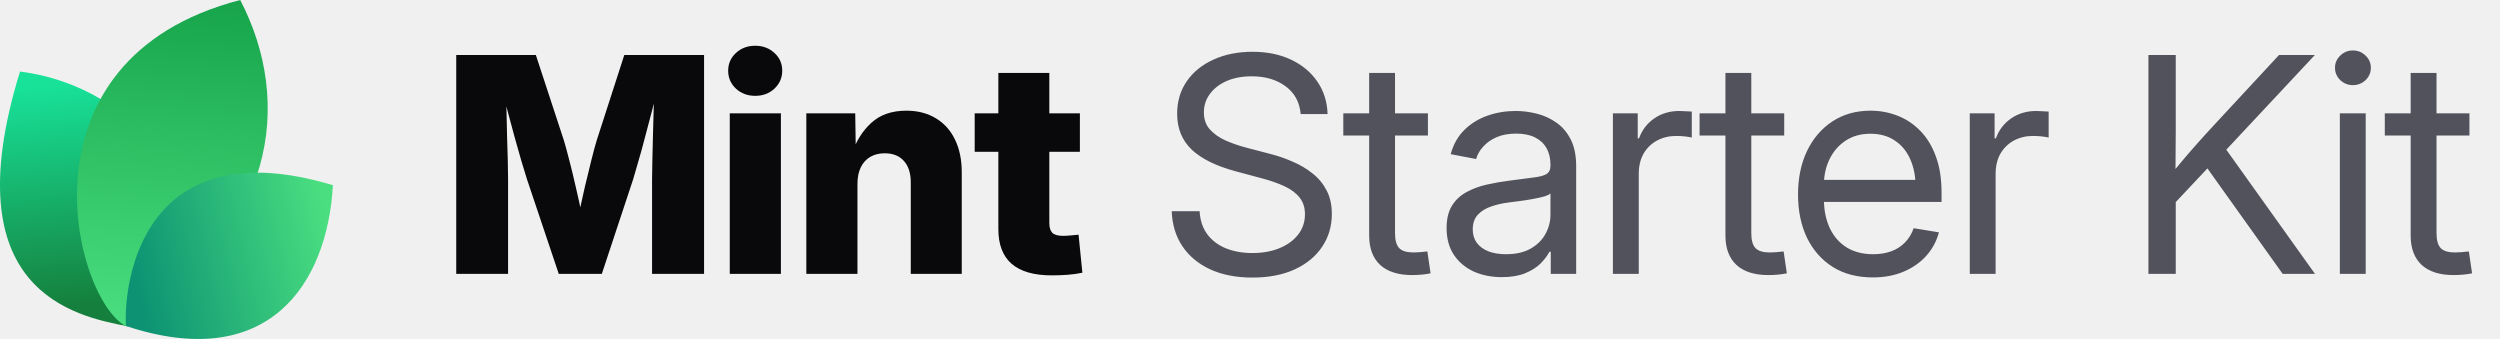
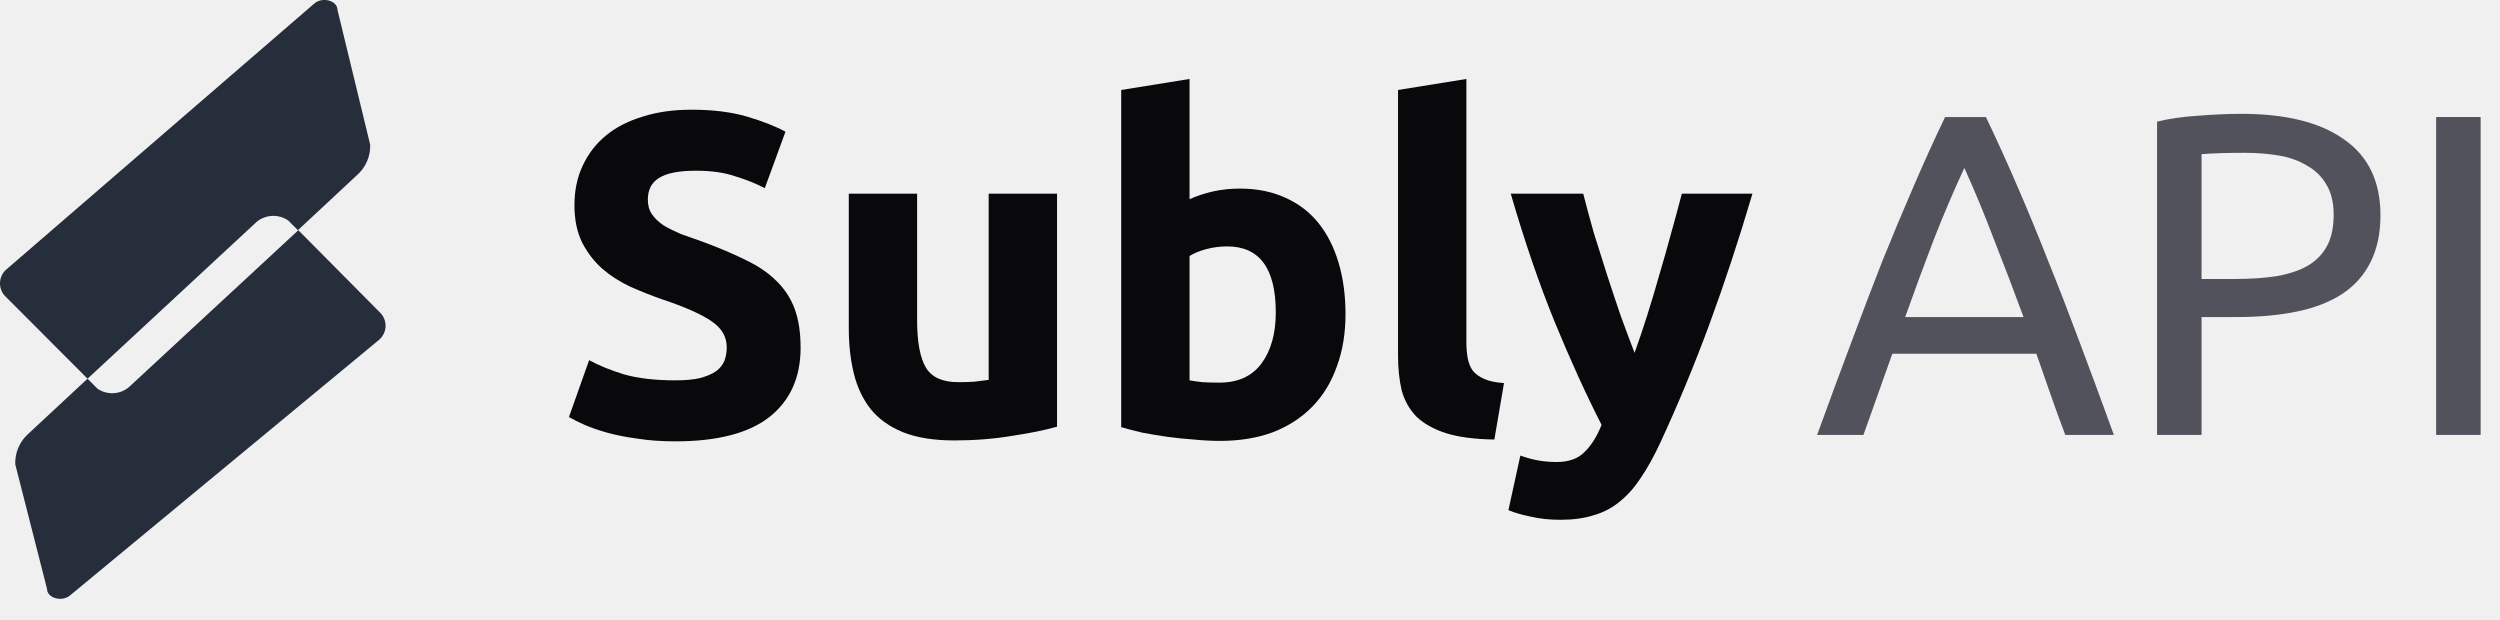
- <svg xmlns="http://www.w3.org/2000/svg" width="177" height="24" viewBox="0 0 177 24" fill="none">
-   <path d="M9.061 23.108C5.268 22.377 -3.391 20.627 1.417 5.064C9.634 6.099 16.973 14.064 9.061 23.108Z" fill="url(#paint0_linear_17557_2020)" />
-   <path d="M8.919 23.094C5.276 21.222 0.784 4.209 17.007 0C20.757 7.193 19.621 16.545 8.919 23.094Z" fill="url(#paint1_linear_17557_2020)" />
-   <path d="M8.914 23.079C8.735 19.882 10.159 9.085 23.57 13.111C23.181 20.123 18.984 26.418 8.914 23.079Z" fill="url(#paint2_linear_17557_2020)" />
-   <path d="M32.301 19.392V3.894H37.938L39.925 9.948C40.036 10.315 40.164 10.787 40.31 11.362C40.462 11.938 40.611 12.552 40.757 13.204C40.91 13.855 41.048 14.483 41.173 15.086C41.305 15.682 41.412 16.192 41.495 16.615H40.695C40.771 16.192 40.871 15.682 40.996 15.086C41.128 14.49 41.267 13.866 41.412 13.214C41.565 12.562 41.714 11.948 41.86 11.373C42.005 10.79 42.133 10.315 42.244 9.948L44.2 3.894H49.848V19.392H46.166V12.704C46.166 12.357 46.173 11.917 46.187 11.383C46.2 10.849 46.214 10.27 46.228 9.646C46.249 9.022 46.266 8.391 46.28 7.753C46.301 7.115 46.311 6.519 46.311 5.964H46.623C46.485 6.561 46.332 7.181 46.166 7.826C45.999 8.471 45.833 9.102 45.666 9.719C45.507 10.336 45.351 10.901 45.198 11.414C45.053 11.928 44.928 12.357 44.824 12.704L42.608 19.392H39.561L37.314 12.704C37.203 12.357 37.072 11.928 36.919 11.414C36.773 10.901 36.614 10.34 36.441 9.729C36.274 9.112 36.104 8.481 35.931 7.836C35.764 7.192 35.608 6.567 35.463 5.964H35.827C35.834 6.512 35.844 7.105 35.858 7.743C35.872 8.374 35.886 9.005 35.9 9.636C35.92 10.26 35.938 10.839 35.952 11.373C35.965 11.907 35.972 12.351 35.972 12.704V19.392H32.301ZM51.668 19.392V8.024H55.288V19.392H51.668ZM53.468 6.786C52.927 6.786 52.473 6.616 52.105 6.276C51.738 5.93 51.554 5.507 51.554 5.007C51.554 4.508 51.738 4.088 52.105 3.749C52.473 3.409 52.927 3.239 53.468 3.239C54.009 3.239 54.463 3.409 54.83 3.749C55.198 4.082 55.382 4.501 55.382 5.007C55.382 5.507 55.198 5.93 54.83 6.276C54.463 6.616 54.009 6.786 53.468 6.786ZM60.708 13.027V19.392H57.088V8.024H60.551L60.593 10.967H60.281C60.593 10.024 61.061 9.268 61.685 8.7C62.309 8.124 63.138 7.836 64.171 7.836C64.975 7.836 65.672 8.017 66.262 8.377C66.851 8.731 67.302 9.234 67.614 9.885C67.933 10.537 68.092 11.307 68.092 12.194V19.392H64.483V12.912C64.483 12.26 64.32 11.754 63.994 11.394C63.675 11.033 63.221 10.853 62.632 10.853C62.25 10.853 61.914 10.936 61.623 11.102C61.332 11.269 61.106 11.515 60.947 11.841C60.787 12.16 60.708 12.555 60.708 13.027ZM76.456 8.024V10.749H69.008V8.024H76.456ZM70.683 5.163H74.292V15.783C74.292 16.102 74.361 16.334 74.5 16.48C74.646 16.625 74.899 16.698 75.259 16.698C75.405 16.698 75.596 16.688 75.831 16.667C76.074 16.646 76.251 16.629 76.362 16.615L76.632 19.309C76.313 19.378 75.963 19.427 75.582 19.455C75.207 19.482 74.836 19.496 74.469 19.496C73.2 19.496 72.25 19.222 71.619 18.674C70.995 18.127 70.683 17.308 70.683 16.22V5.163Z" fill="#09090B" />
-   <path d="M88.667 19.652C87.523 19.652 86.528 19.458 85.682 19.07C84.843 18.681 84.188 18.137 83.716 17.437C83.245 16.736 82.992 15.908 82.957 14.951H84.933C84.968 15.596 85.148 16.14 85.474 16.584C85.8 17.021 86.24 17.354 86.795 17.582C87.35 17.804 87.974 17.915 88.667 17.915C89.388 17.915 90.026 17.801 90.581 17.572C91.143 17.343 91.583 17.024 91.902 16.615C92.228 16.199 92.391 15.717 92.391 15.169C92.391 14.698 92.266 14.306 92.017 13.994C91.767 13.675 91.413 13.408 90.956 13.193C90.498 12.978 89.954 12.787 89.323 12.621L87.502 12.132C86.123 11.765 85.082 11.255 84.382 10.603C83.689 9.944 83.342 9.095 83.342 8.055C83.342 7.174 83.571 6.404 84.028 5.746C84.486 5.087 85.117 4.577 85.921 4.217C86.726 3.849 87.645 3.666 88.678 3.666C89.718 3.666 90.63 3.853 91.413 4.227C92.204 4.602 92.824 5.122 93.275 5.787C93.726 6.446 93.965 7.209 93.993 8.076H92.089C92.013 7.23 91.656 6.574 91.018 6.11C90.387 5.638 89.586 5.403 88.615 5.403C87.95 5.403 87.36 5.513 86.847 5.735C86.341 5.957 85.946 6.262 85.661 6.651C85.377 7.032 85.235 7.469 85.235 7.961C85.235 8.447 85.377 8.849 85.661 9.168C85.946 9.48 86.317 9.74 86.774 9.948C87.232 10.149 87.724 10.319 88.251 10.457L89.884 10.884C90.439 11.023 90.977 11.206 91.496 11.435C92.023 11.657 92.495 11.934 92.911 12.267C93.334 12.593 93.67 12.995 93.92 13.474C94.17 13.945 94.294 14.504 94.294 15.149C94.294 16.015 94.066 16.788 93.608 17.468C93.157 18.148 92.512 18.681 91.673 19.07C90.834 19.458 89.832 19.652 88.667 19.652ZM101.097 8.024V9.594H95.106V8.024H101.097ZM96.937 5.163H98.767V16.521C98.767 17 98.865 17.347 99.059 17.562C99.26 17.77 99.6 17.874 100.078 17.874C100.21 17.874 100.366 17.867 100.546 17.853C100.733 17.832 100.903 17.815 101.056 17.801L101.285 19.351C101.097 19.392 100.886 19.423 100.65 19.444C100.414 19.465 100.189 19.475 99.974 19.475C98.996 19.475 98.244 19.236 97.717 18.758C97.197 18.272 96.937 17.579 96.937 16.677V5.163ZM106.33 19.621C105.595 19.621 104.932 19.489 104.343 19.226C103.754 18.955 103.285 18.564 102.939 18.05C102.592 17.53 102.419 16.896 102.419 16.147C102.419 15.495 102.547 14.965 102.804 14.556C103.06 14.146 103.403 13.828 103.833 13.599C104.263 13.363 104.742 13.186 105.269 13.068C105.796 12.95 106.333 12.857 106.881 12.787C107.574 12.69 108.132 12.617 108.555 12.569C108.978 12.52 109.287 12.441 109.481 12.33C109.675 12.212 109.772 12.014 109.772 11.737V11.654C109.772 11.203 109.679 10.815 109.492 10.489C109.311 10.163 109.041 9.91 108.68 9.729C108.32 9.549 107.872 9.459 107.338 9.459C106.805 9.459 106.34 9.546 105.945 9.719C105.556 9.892 105.241 10.118 104.998 10.395C104.755 10.665 104.593 10.953 104.509 11.258L102.71 10.915C102.897 10.222 103.22 9.65 103.677 9.199C104.135 8.748 104.679 8.412 105.31 8.19C105.941 7.968 106.607 7.857 107.307 7.857C107.8 7.857 108.295 7.92 108.795 8.044C109.301 8.169 109.765 8.381 110.188 8.679C110.611 8.97 110.951 9.369 111.208 9.875C111.464 10.374 111.593 11.005 111.593 11.768V19.392H109.793V17.822H109.7C109.568 18.085 109.363 18.359 109.086 18.643C108.809 18.921 108.444 19.153 107.994 19.34C107.543 19.527 106.988 19.621 106.33 19.621ZM106.621 17.998C107.321 17.998 107.904 17.867 108.368 17.603C108.84 17.333 109.19 16.986 109.419 16.563C109.654 16.133 109.772 15.682 109.772 15.211V13.692C109.703 13.769 109.554 13.841 109.325 13.911C109.096 13.973 108.829 14.032 108.524 14.088C108.226 14.143 107.921 14.192 107.609 14.233C107.304 14.275 107.033 14.309 106.798 14.337C106.354 14.393 105.938 14.49 105.549 14.628C105.168 14.76 104.86 14.954 104.624 15.211C104.388 15.467 104.27 15.811 104.27 16.241C104.27 16.615 104.367 16.934 104.561 17.198C104.762 17.461 105.04 17.662 105.393 17.801C105.747 17.933 106.156 17.998 106.621 17.998ZM114.193 19.392V8.024H115.951V9.792H116.045C116.253 9.209 116.61 8.741 117.116 8.388C117.622 8.034 118.219 7.857 118.905 7.857C119.058 7.857 119.217 7.864 119.384 7.878C119.55 7.885 119.682 7.892 119.779 7.899V9.74C119.716 9.719 119.578 9.695 119.363 9.667C119.155 9.639 118.922 9.625 118.666 9.625C118.174 9.625 117.726 9.733 117.324 9.948C116.922 10.163 116.603 10.471 116.367 10.874C116.138 11.276 116.024 11.758 116.024 12.319V19.392H114.193ZM126.322 8.024V9.594H120.33V8.024H126.322ZM122.161 5.163H123.992V16.521C123.992 17 124.089 17.347 124.283 17.562C124.484 17.77 124.824 17.874 125.302 17.874C125.434 17.874 125.59 17.867 125.77 17.853C125.958 17.832 126.127 17.815 126.28 17.801L126.509 19.351C126.322 19.392 126.11 19.423 125.874 19.444C125.639 19.465 125.413 19.475 125.198 19.475C124.221 19.475 123.468 19.236 122.941 18.758C122.421 18.272 122.161 17.579 122.161 16.677V5.163ZM132.604 19.642C131.502 19.642 130.555 19.396 129.765 18.903C128.974 18.404 128.364 17.714 127.934 16.834C127.511 15.946 127.3 14.927 127.3 13.775C127.3 12.611 127.511 11.584 127.934 10.697C128.364 9.802 128.964 9.102 129.734 8.596C130.51 8.089 131.408 7.836 132.428 7.836C133.1 7.836 133.738 7.954 134.341 8.19C134.952 8.426 135.489 8.783 135.954 9.261C136.425 9.74 136.793 10.343 137.056 11.071C137.327 11.792 137.462 12.645 137.462 13.63V14.296H128.433V12.735H136.463L135.631 13.297C135.631 12.541 135.506 11.876 135.257 11.3C135.007 10.725 134.643 10.277 134.165 9.958C133.686 9.632 133.107 9.469 132.428 9.469C131.748 9.469 131.162 9.632 130.67 9.958C130.177 10.284 129.796 10.725 129.526 11.279C129.262 11.827 129.13 12.441 129.13 13.12V14.046C129.13 14.864 129.273 15.572 129.557 16.168C129.841 16.757 130.243 17.211 130.763 17.53C131.283 17.842 131.901 17.998 132.615 17.998C133.093 17.998 133.523 17.929 133.905 17.79C134.293 17.645 134.619 17.433 134.882 17.156C135.153 16.879 135.354 16.546 135.486 16.157L137.275 16.449C137.108 17.08 136.81 17.634 136.38 18.113C135.95 18.591 135.413 18.966 134.768 19.236C134.123 19.507 133.402 19.642 132.604 19.642ZM139.459 19.392V8.024H141.217V9.792H141.311C141.519 9.209 141.876 8.741 142.382 8.388C142.888 8.034 143.485 7.857 144.171 7.857C144.324 7.857 144.483 7.864 144.649 7.878C144.816 7.885 144.948 7.892 145.045 7.899V9.74C144.982 9.719 144.844 9.695 144.629 9.667C144.421 9.639 144.188 9.625 143.932 9.625C143.439 9.625 142.992 9.733 142.59 9.948C142.188 10.163 141.869 10.471 141.633 10.874C141.404 11.276 141.29 11.758 141.29 12.319V19.392H139.459ZM153.429 14.961V12.715C153.783 12.257 154.136 11.82 154.49 11.404C154.844 10.981 155.204 10.565 155.572 10.156C155.939 9.74 156.314 9.327 156.695 8.918L161.355 3.894H163.893L157.277 10.967H157.184L153.429 14.961ZM152.108 19.392V3.894H154.043V9.241L154.022 12.559L154.043 13.505V19.392H152.108ZM161.615 19.392L155.967 11.477L157.173 9.969L163.903 19.392H161.615ZM165.661 19.392V8.024H167.492V19.392H165.661ZM166.587 6.027C166.24 6.027 165.942 5.909 165.692 5.673C165.443 5.43 165.318 5.139 165.318 4.799C165.318 4.459 165.443 4.172 165.692 3.936C165.942 3.693 166.24 3.572 166.587 3.572C166.934 3.572 167.232 3.693 167.482 3.936C167.731 4.172 167.856 4.459 167.856 4.799C167.856 5.139 167.731 5.43 167.482 5.673C167.232 5.909 166.934 6.027 166.587 6.027ZM174.836 8.024V9.594H168.844V8.024H174.836ZM170.675 5.163H172.506V16.521C172.506 17 172.603 17.347 172.797 17.562C172.998 17.77 173.338 17.874 173.816 17.874C173.948 17.874 174.104 17.867 174.284 17.853C174.472 17.832 174.641 17.815 174.794 17.801L175.023 19.351C174.836 19.392 174.624 19.423 174.388 19.444C174.153 19.465 173.927 19.475 173.712 19.475C172.735 19.475 171.982 19.236 171.455 18.758C170.935 18.272 170.675 17.579 170.675 16.677V5.163Z" fill="#52525C" />
+ <svg xmlns="http://www.w3.org/2000/svg" width="109" height="27" viewBox="0 0 109 27" fill="none">
+   <g clip-path="url(#clip0_19_23)">
+     <path d="M16.551 13.609L13.008 10.037L5.624 16.876C5.434 17.037 5.196 17.131 4.948 17.143C4.699 17.156 4.453 17.087 4.248 16.946L3.817 16.511L1.241 18.907C1.052 19.073 0.902 19.279 0.803 19.51C0.703 19.741 0.656 19.992 0.665 20.243L2.051 25.677C2.051 26.077 2.697 26.257 3.052 25.962L16.511 14.83C16.601 14.757 16.675 14.665 16.726 14.562C16.778 14.458 16.807 14.344 16.811 14.228C16.815 14.113 16.793 13.997 16.748 13.89C16.704 13.783 16.636 13.687 16.551 13.609Z" fill="#262D3B" />
+     <path d="M12.563 9.611L12.988 10.037L15.56 7.64C15.75 7.475 15.9 7.27 16 7.04C16.101 6.81 16.149 6.56 16.14 6.309L14.714 0.43C14.714 0.03 14.069 -0.15 13.714 0.145L0.3 11.728C0.21 11.8 0.136 11.892 0.084 11.995C0.033 12.099 0.004 12.213 6.64349e-05 12.329C-0.004 12.445 0.018 12.56 0.062 12.667C0.107 12.774 0.175 12.87 0.26 12.948L3.817 16.511L11.187 9.676C11.378 9.517 11.616 9.424 11.864 9.413C12.113 9.401 12.358 9.471 12.563 9.611Z" fill="#262D3B" />
+   </g>
+   <path d="M29.446 16.583C29.886 16.583 30.246 16.55 30.526 16.483C30.819 16.403 31.053 16.303 31.226 16.183C31.399 16.05 31.519 15.897 31.586 15.723C31.653 15.55 31.686 15.357 31.686 15.143C31.686 14.69 31.473 14.317 31.046 14.023C30.619 13.717 29.886 13.39 28.846 13.043C28.393 12.883 27.939 12.703 27.486 12.503C27.033 12.29 26.626 12.03 26.266 11.723C25.906 11.403 25.613 11.023 25.386 10.583C25.159 10.13 25.046 9.583 25.046 8.943C25.046 8.303 25.166 7.73 25.406 7.223C25.646 6.703 25.986 6.263 26.426 5.903C26.866 5.543 27.399 5.27 28.026 5.083C28.653 4.883 29.359 4.783 30.146 4.783C31.079 4.783 31.886 4.883 32.566 5.083C33.246 5.283 33.806 5.503 34.246 5.743L33.346 8.203C32.959 8.003 32.526 7.83 32.046 7.683C31.579 7.523 31.013 7.443 30.346 7.443C29.599 7.443 29.059 7.55 28.726 7.763C28.406 7.963 28.246 8.277 28.246 8.703C28.246 8.957 28.306 9.17 28.426 9.343C28.546 9.517 28.713 9.677 28.926 9.823C29.153 9.957 29.406 10.083 29.686 10.203C29.979 10.31 30.299 10.423 30.646 10.543C31.366 10.81 31.993 11.077 32.526 11.343C33.059 11.597 33.499 11.897 33.846 12.243C34.206 12.59 34.473 12.997 34.646 13.463C34.819 13.93 34.906 14.497 34.906 15.163C34.906 16.457 34.453 17.463 33.546 18.183C32.639 18.89 31.273 19.243 29.446 19.243C28.833 19.243 28.279 19.203 27.786 19.123C27.293 19.057 26.853 18.97 26.466 18.863C26.093 18.757 25.766 18.643 25.486 18.523C25.219 18.403 24.993 18.29 24.806 18.183L25.686 15.703C26.099 15.93 26.606 16.137 27.206 16.323C27.819 16.497 28.566 16.583 29.446 16.583Z" fill="#09090B" />
+   <path d="M46.087 18.603C45.58 18.75 44.926 18.883 44.127 19.003C43.327 19.137 42.486 19.203 41.606 19.203C40.713 19.203 39.967 19.083 39.367 18.843C38.78 18.603 38.313 18.27 37.967 17.843C37.62 17.403 37.373 16.883 37.227 16.283C37.08 15.683 37.007 15.023 37.007 14.303V8.443H39.986V13.943C39.986 14.903 40.113 15.597 40.367 16.023C40.62 16.45 41.093 16.663 41.786 16.663C42 16.663 42.227 16.657 42.467 16.643C42.706 16.617 42.92 16.59 43.106 16.563V8.443H46.087V18.603Z" fill="#09090B" />
+   <path d="M55.624 13.623C55.624 11.703 54.917 10.743 53.504 10.743C53.197 10.743 52.891 10.783 52.584 10.863C52.291 10.943 52.05 11.043 51.864 11.163V16.583C52.011 16.61 52.197 16.637 52.424 16.663C52.651 16.677 52.897 16.683 53.164 16.683C53.977 16.683 54.59 16.403 55.004 15.843C55.417 15.283 55.624 14.543 55.624 13.623ZM58.664 13.703C58.664 14.543 58.537 15.303 58.284 15.983C58.044 16.663 57.691 17.243 57.224 17.723C56.757 18.203 56.184 18.577 55.504 18.843C54.824 19.097 54.05 19.223 53.184 19.223C52.824 19.223 52.444 19.203 52.044 19.163C51.657 19.137 51.27 19.097 50.884 19.043C50.511 18.99 50.151 18.93 49.804 18.863C49.457 18.783 49.151 18.703 48.884 18.623V3.923L51.864 3.443V8.683C52.197 8.537 52.544 8.423 52.904 8.343C53.264 8.263 53.651 8.223 54.064 8.223C54.81 8.223 55.471 8.357 56.044 8.623C56.617 8.877 57.097 9.243 57.484 9.723C57.87 10.203 58.164 10.783 58.364 11.463C58.564 12.13 58.664 12.877 58.664 13.703Z" fill="#09090B" />
+   <path d="M65.154 19.163C64.287 19.15 63.581 19.057 63.034 18.883C62.501 18.71 62.074 18.47 61.754 18.163C61.447 17.843 61.234 17.463 61.114 17.023C61.008 16.57 60.954 16.063 60.954 15.503V3.923L63.934 3.443V14.903C63.934 15.17 63.954 15.41 63.994 15.623C64.034 15.837 64.108 16.017 64.214 16.163C64.334 16.31 64.501 16.43 64.714 16.523C64.927 16.617 65.214 16.677 65.574 16.703L65.154 19.163Z" fill="#09090B" />
+   <path d="M76.407 8.443C75.808 10.47 75.181 12.37 74.528 14.143C73.874 15.917 73.161 17.637 72.388 19.303C72.108 19.903 71.828 20.41 71.547 20.823C71.267 21.25 70.961 21.597 70.627 21.863C70.294 22.143 69.914 22.343 69.487 22.463C69.074 22.597 68.588 22.663 68.028 22.663C67.561 22.663 67.127 22.617 66.728 22.523C66.341 22.443 66.021 22.35 65.767 22.243L66.287 19.863C66.594 19.97 66.868 20.043 67.108 20.083C67.347 20.123 67.601 20.143 67.868 20.143C68.401 20.143 68.808 19.997 69.088 19.703C69.381 19.423 69.627 19.03 69.828 18.523C69.147 17.19 68.468 15.697 67.787 14.043C67.108 12.377 66.468 10.51 65.868 8.443H69.028C69.161 8.963 69.314 9.53 69.487 10.143C69.674 10.743 69.868 11.357 70.067 11.983C70.267 12.597 70.468 13.197 70.668 13.783C70.881 14.37 71.081 14.903 71.267 15.383C71.441 14.903 71.621 14.37 71.808 13.783C71.994 13.197 72.174 12.597 72.347 11.983C72.534 11.357 72.707 10.743 72.868 10.143C73.041 9.53 73.194 8.963 73.328 8.443H76.407Z" fill="#09090B" />
+   <path d="M90.046 18.963C89.819 18.363 89.606 17.777 89.406 17.203C89.206 16.617 88.999 16.023 88.786 15.423H82.506L81.246 18.963H79.226C79.759 17.497 80.259 16.143 80.726 14.903C81.193 13.65 81.646 12.463 82.086 11.343C82.539 10.223 82.986 9.157 83.426 8.143C83.866 7.117 84.326 6.103 84.806 5.103H86.586C87.066 6.103 87.526 7.117 87.966 8.143C88.406 9.157 88.846 10.223 89.286 11.343C89.739 12.463 90.199 13.65 90.666 14.903C91.133 16.143 91.633 17.497 92.166 18.963H90.046ZM88.226 13.823C87.799 12.663 87.373 11.543 86.946 10.463C86.533 9.37 86.099 8.323 85.646 7.323C85.179 8.323 84.733 9.37 84.306 10.463C83.893 11.543 83.479 12.663 83.066 13.823H88.226Z" fill="#52525C" />
+   <path d="M97.728 4.963C99.674 4.963 101.168 5.337 102.208 6.083C103.261 6.817 103.788 7.917 103.788 9.383C103.788 10.183 103.641 10.87 103.348 11.443C103.068 12.003 102.654 12.463 102.108 12.823C101.574 13.17 100.921 13.423 100.148 13.583C99.374 13.743 98.501 13.823 97.528 13.823H95.988V18.963H94.048V5.303C94.594 5.17 95.201 5.083 95.868 5.043C96.548 4.99 97.168 4.963 97.728 4.963ZM97.888 6.663C97.061 6.663 96.428 6.683 95.988 6.723V12.163H97.448C98.114 12.163 98.714 12.123 99.248 12.043C99.781 11.95 100.228 11.803 100.588 11.603C100.961 11.39 101.248 11.103 101.448 10.743C101.648 10.383 101.748 9.923 101.748 9.363C101.748 8.83 101.641 8.39 101.428 8.043C101.228 7.697 100.948 7.423 100.588 7.223C100.241 7.01 99.834 6.863 99.368 6.783C98.901 6.703 98.408 6.663 97.888 6.663Z" fill="#52525C" />
+   <path d="M106.216 5.103H108.156V18.963H106.216V5.103Z" fill="#52525C" />
  <defs>
-     <linearGradient id="paint0_linear_17557_2020" x1="3.776" y1="5.916" x2="5.232" y2="21.559" gradientUnits="userSpaceOnUse">
-       <stop stop-color="#18E299" />
-       <stop offset="1" stop-color="#15803D" />
-     </linearGradient>
-     <linearGradient id="paint1_linear_17557_2020" x1="12.171" y1="-0.718" x2="10.19" y2="22.983" gradientUnits="userSpaceOnUse">
-       <stop stop-color="#16A34A" />
-       <stop offset="1" stop-color="#4ADE80" />
-     </linearGradient>
-     <linearGradient id="paint2_linear_17557_2020" x1="23.133" y1="15.353" x2="9.338" y2="18.52" gradientUnits="userSpaceOnUse">
-       <stop stop-color="#4ADE80" />
-       <stop offset="1" stop-color="#0D9373" />
-     </linearGradient>
+     <clipPath id="clip0_19_23">
+       <rect width="16.806" height="26.107" fill="white" />
+     </clipPath>
  </defs>
</svg>
